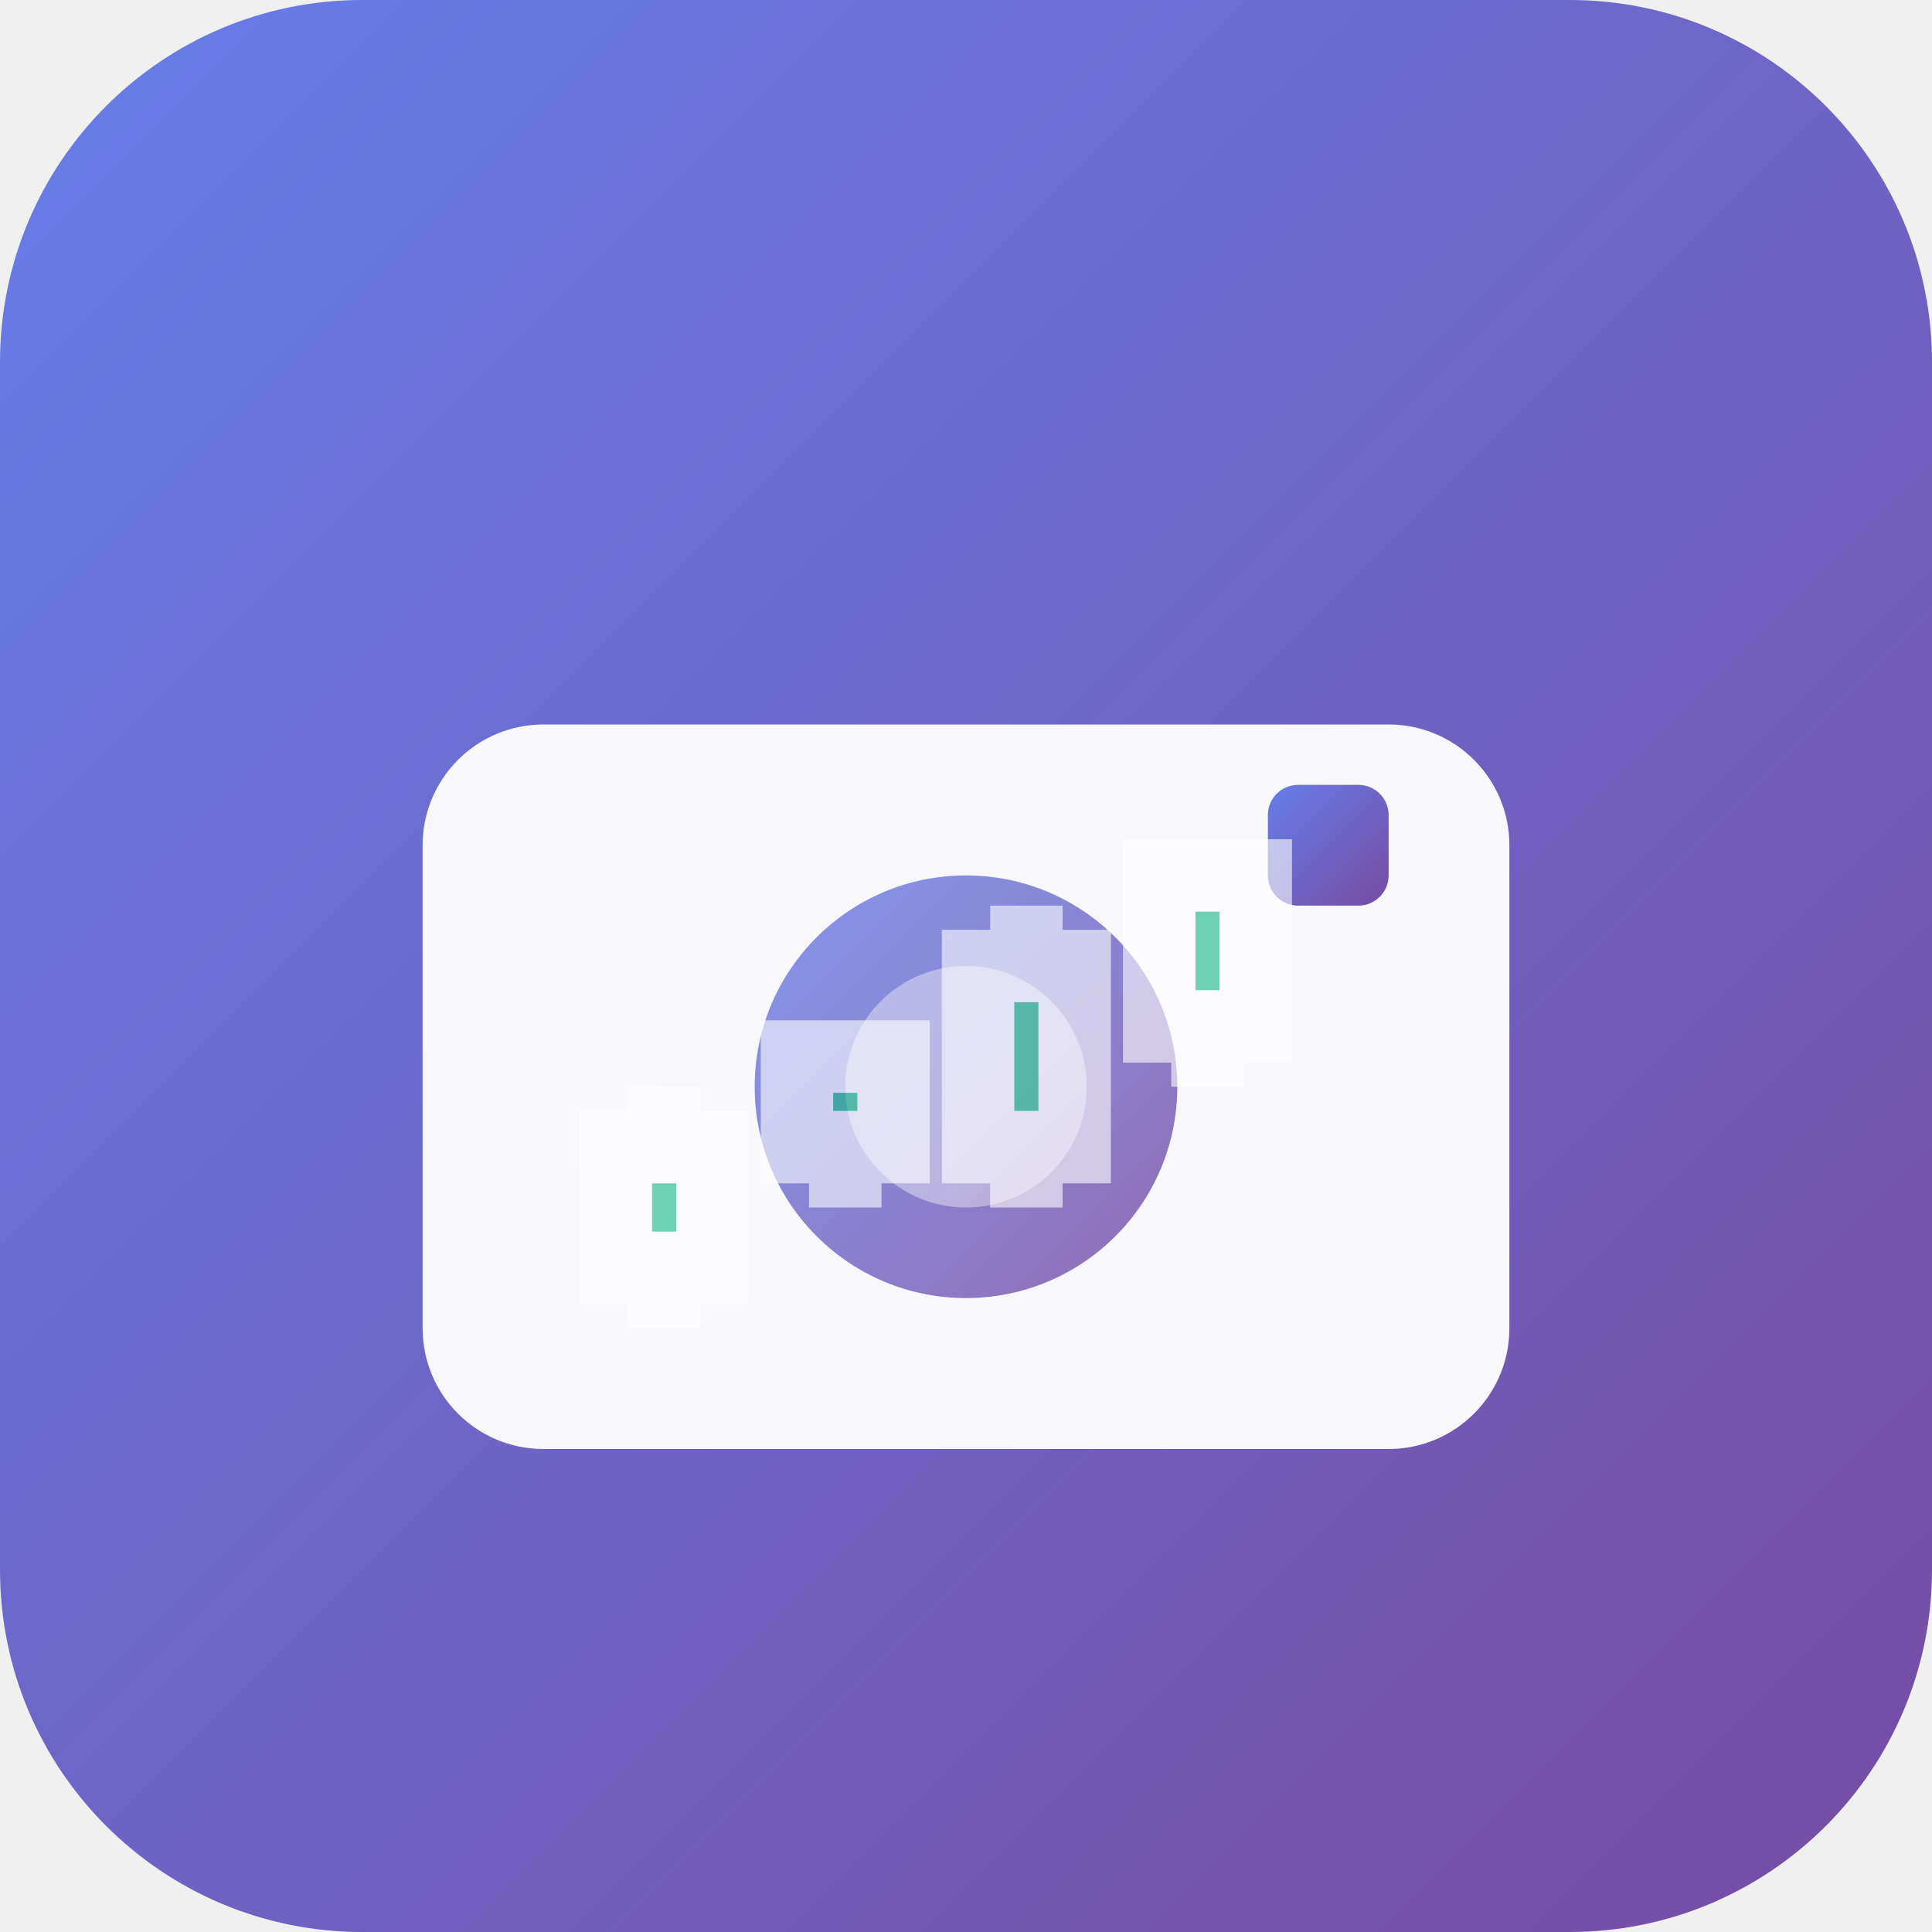
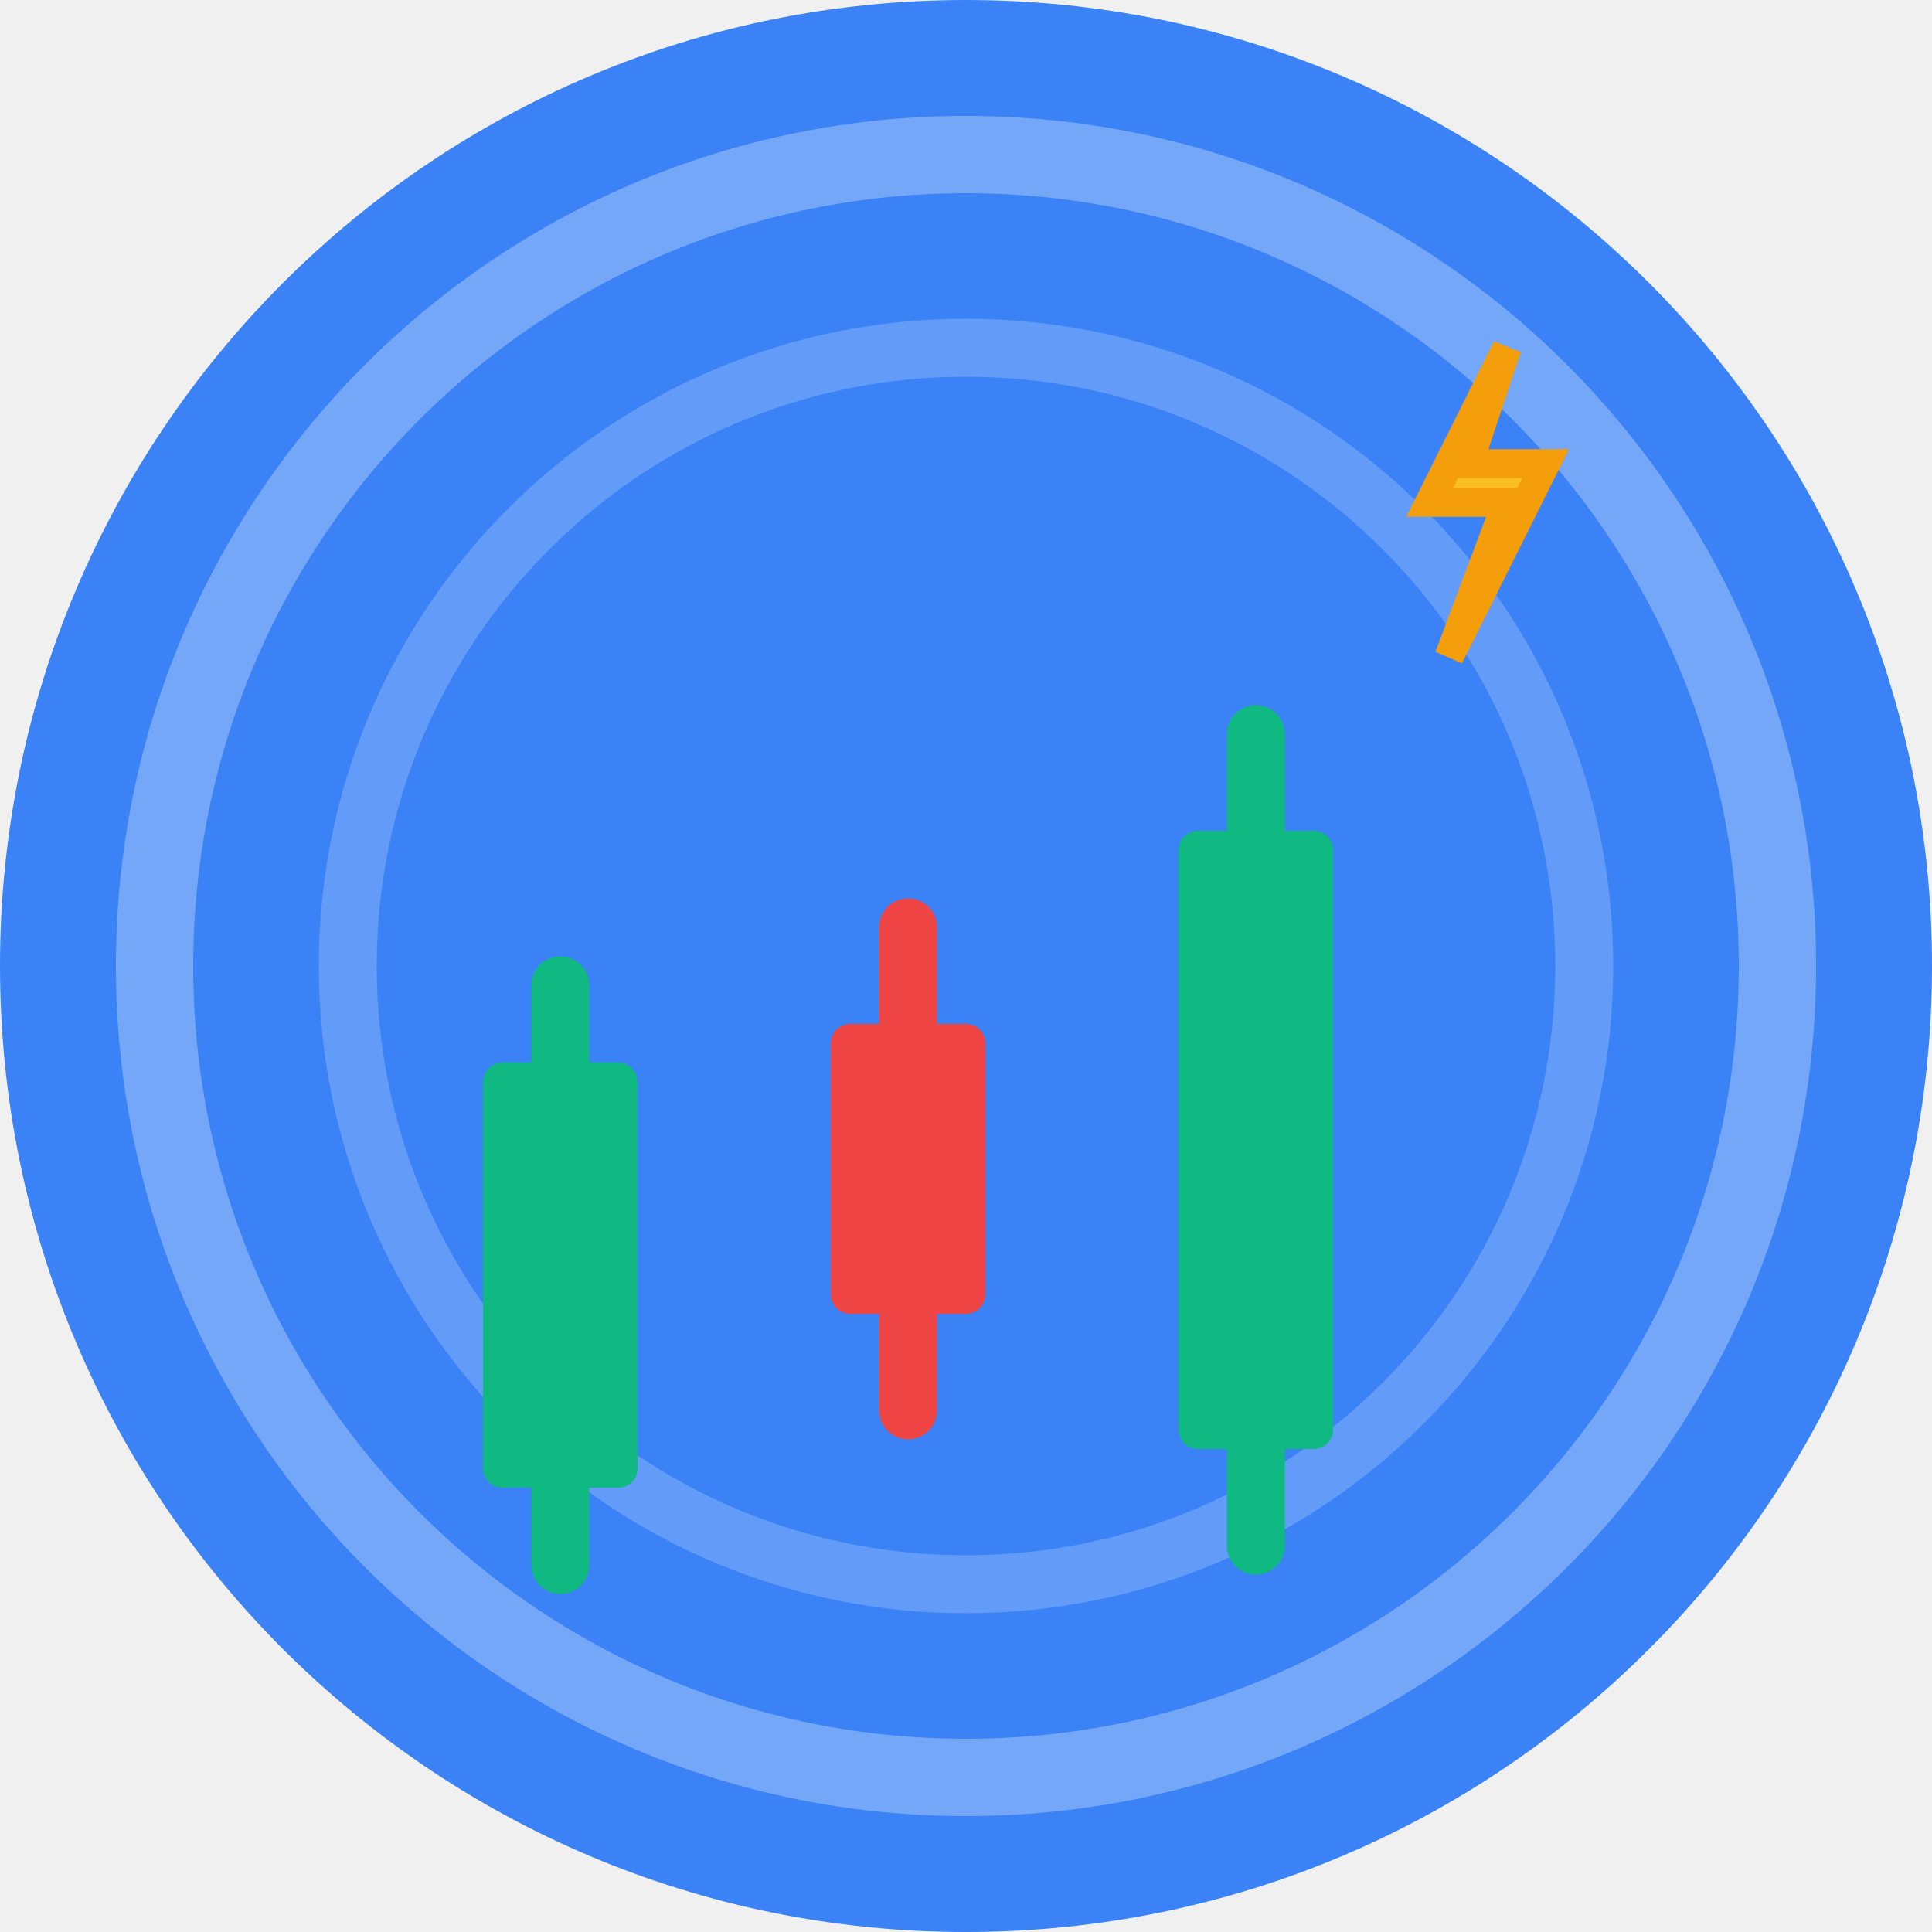
- <svg xmlns="http://www.w3.org/2000/svg" width="32" height="32" viewBox="0 0 32 32" fill="none">
-   <defs>
-     <linearGradient id="grad" x1="0%" y1="0%" x2="100%" y2="100%">
-       <stop offset="0%" style="stop-color:#667eea;stop-opacity:1" />
-       <stop offset="100%" style="stop-color:#764ba2;stop-opacity:1" />
-     </linearGradient>
-   </defs>
-   <rect width="32" height="32" rx="6" fill="url(#grad)" />
-   <g transform="translate(6, 8)">
-     <rect x="1" y="4" width="18" height="12" rx="2" fill="white" opacity="0.95" />
-     <circle cx="10" cy="10" r="3.5" fill="url(#grad)" opacity="0.8" />
-     <circle cx="10" cy="10" r="2" fill="white" opacity="0.4" />
-     <rect x="15" y="5" width="2" height="2" rx="0.5" fill="url(#grad)" />
+ <svg xmlns="http://www.w3.org/2000/svg" width="32" height="32" viewBox="0 0 100 100" fill="none">
+   <circle cx="50" cy="50" r="50" fill="#3B82F6" />
+   <circle cx="50" cy="50" r="42" stroke="white" stroke-width="4" fill="none" opacity="0.3" />
+   <circle cx="50" cy="50" r="32" stroke="white" stroke-width="3" fill="none" opacity="0.2" />
+   <g transform="translate(0, 5)">
+     <rect x="25" y="50" width="8" height="22" fill="#10B981" rx="1" />
+     <line x1="29" y1="46" x2="29" y2="50" stroke="#10B981" stroke-width="3" stroke-linecap="round" />
+     <line x1="29" y1="72" x2="29" y2="76" stroke="#10B981" stroke-width="3" stroke-linecap="round" />
+     <rect x="43" y="48" width="8" height="15" fill="#EF4444" rx="1" />
+     <line x1="47" y1="43" x2="47" y2="48" stroke="#EF4444" stroke-width="3" stroke-linecap="round" />
+     <line x1="47" y1="63" x2="47" y2="68" stroke="#EF4444" stroke-width="3" stroke-linecap="round" />
+     <rect x="61" y="38" width="8" height="32" fill="#10B981" rx="1" />
+     <line x1="65" y1="33" x2="65" y2="38" stroke="#10B981" stroke-width="3" stroke-linecap="round" />
+     <line x1="65" y1="70" x2="65" y2="75" stroke="#10B981" stroke-width="3" stroke-linecap="round" />
  </g>
-   <g transform="translate(9, 10)" stroke="white" stroke-width="1.2" opacity="0.6">
-     <line x1="2" y1="8" x2="2" y2="12" />
-     <rect x="1.2" y="9" width="1.6" height="2" fill="#10b981" />
-     <line x1="5" y1="7" x2="5" y2="10" />
-     <rect x="4.2" y="7.5" width="1.6" height="1.5" fill="#10b981" />
-     <line x1="8" y1="5" x2="8" y2="10" />
-     <rect x="7.2" y="6" width="1.6" height="3" fill="#10b981" />
-     <line x1="11" y1="4" x2="11" y2="8" />
-     <rect x="10.2" y="4.5" width="1.6" height="2.5" fill="#10b981" />
-   </g>
+   <path d="M78 18 L74 26 L78 26 L75 34 L80 24 L76 24 Z" fill="#FBBF24" stroke="#F59E0B" stroke-width="1.5" />
</svg>
